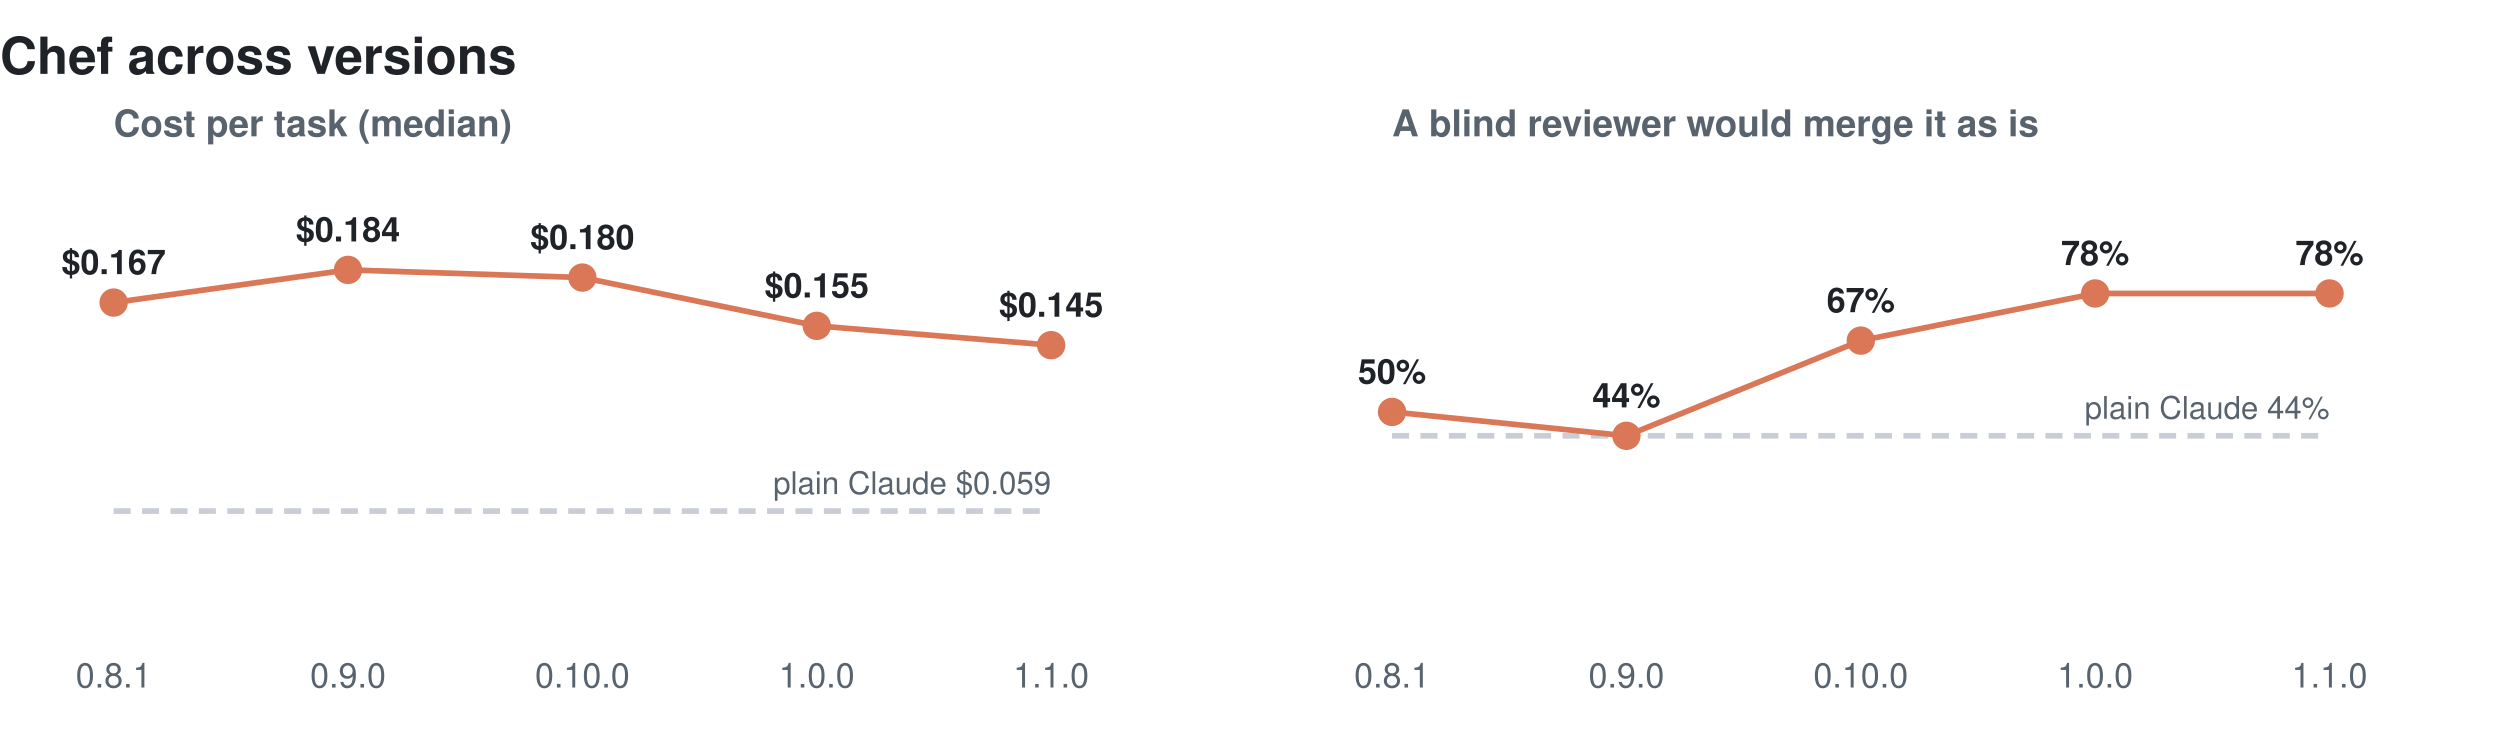
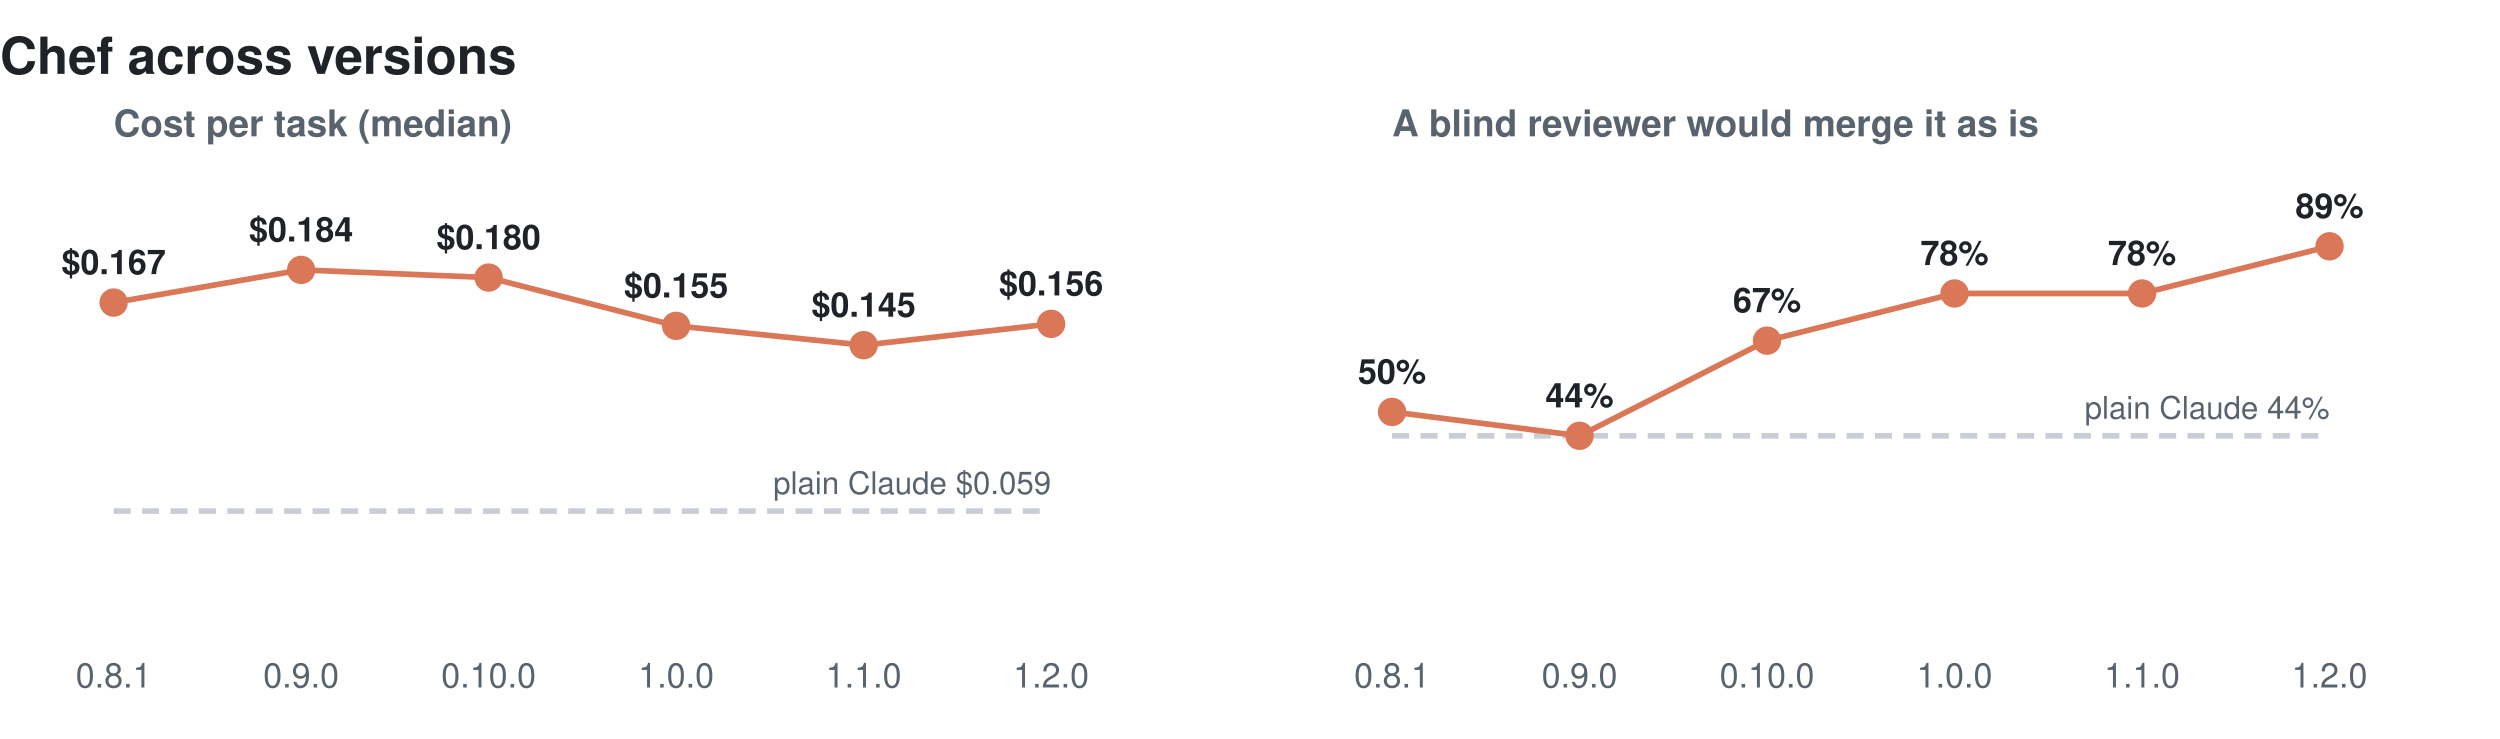
- <svg xmlns="http://www.w3.org/2000/svg" width="880" height="260" viewBox="0 0 880 260" role="img" aria-label="Chef by version, on python, docker, prometheus: 0.8.1 $0.167 per task, 50% merged as is; 0.9.0 $0.184 per task, 44% merged as is; 0.10.0 $0.180 per task, 67% merged as is; 1.0.0 $0.155 per task, 78% merged as is; 1.1.0 $0.145 per task, 78% merged as is. Plain Claude: $0.059, 44%.">
+ <svg xmlns="http://www.w3.org/2000/svg" width="880" height="260" viewBox="0 0 880 260" role="img" aria-label="Chef by version, on python, docker, prometheus: 0.8.1 $0.167 per task, 50% merged as is; 0.9.0 $0.184 per task, 44% merged as is; 0.10.0 $0.180 per task, 67% merged as is; 1.0.0 $0.155 per task, 78% merged as is; 1.1.0 $0.145 per task, 78% merged as is; 1.2.0 $0.156 per task, 89% merged as is. Plain Claude: $0.059, 44%.">
  <text x="0.0" y="26.0" fill="#1F2328" font-family="-apple-system, BlinkMacSystemFont, 'Segoe UI', Helvetica, Arial, sans-serif" font-size="18" font-weight="600" text-anchor="start">Chef across versions</text>
  <text x="40.0" y="48.0" fill="#59636E" font-family="-apple-system, BlinkMacSystemFont, 'Segoe UI', Helvetica, Arial, sans-serif" font-size="13" font-weight="600" text-anchor="start">Cost per task (median)</text>
  <line x1="40.0" y1="179.9" x2="370.0" y2="179.9" stroke="#C9CED6" stroke-width="2" stroke-dasharray="6 4" />
  <text x="370.0" y="173.9" fill="#59636E" font-family="-apple-system, BlinkMacSystemFont, 'Segoe UI', Helvetica, Arial, sans-serif" font-size="11" font-weight="400" text-anchor="end">plain Claude $0.059</text>
-   <polyline points="40.0,106.5 122.5,95.0 205.0,97.7 287.5,114.7 370.0,121.5" fill="none" stroke="#D97757" stroke-width="2" />
+   <polyline points="40.0,106.5 106.0,95.0 172.0,97.7 238.0,114.7 304.0,121.5 370.0,114.0" fill="none" stroke="#D97757" stroke-width="2" />
  <circle cx="40.0" cy="106.5" r="5" fill="#D97757" />
  <text x="40.0" y="96.5" fill="#1F2328" font-family="-apple-system, BlinkMacSystemFont, 'Segoe UI', Helvetica, Arial, sans-serif" font-size="12" font-weight="600" text-anchor="middle">$0.167</text>
  <text x="40.0" y="242.0" fill="#59636E" font-family="-apple-system, BlinkMacSystemFont, 'Segoe UI', Helvetica, Arial, sans-serif" font-size="12" font-weight="400" text-anchor="middle">0.8.1</text>
-   <circle cx="122.5" cy="95.0" r="5" fill="#D97757" />
-   <text x="122.5" y="85.0" fill="#1F2328" font-family="-apple-system, BlinkMacSystemFont, 'Segoe UI', Helvetica, Arial, sans-serif" font-size="12" font-weight="600" text-anchor="middle">$0.184</text>
-   <text x="122.5" y="242.0" fill="#59636E" font-family="-apple-system, BlinkMacSystemFont, 'Segoe UI', Helvetica, Arial, sans-serif" font-size="12" font-weight="400" text-anchor="middle">0.9.0</text>
-   <circle cx="205.0" cy="97.7" r="5" fill="#D97757" />
-   <text x="205.0" y="87.7" fill="#1F2328" font-family="-apple-system, BlinkMacSystemFont, 'Segoe UI', Helvetica, Arial, sans-serif" font-size="12" font-weight="600" text-anchor="middle">$0.180</text>
-   <text x="205.0" y="242.0" fill="#59636E" font-family="-apple-system, BlinkMacSystemFont, 'Segoe UI', Helvetica, Arial, sans-serif" font-size="12" font-weight="400" text-anchor="middle">0.10.0</text>
-   <circle cx="287.5" cy="114.7" r="5" fill="#D97757" />
-   <text x="287.5" y="104.7" fill="#1F2328" font-family="-apple-system, BlinkMacSystemFont, 'Segoe UI', Helvetica, Arial, sans-serif" font-size="12" font-weight="600" text-anchor="middle">$0.155</text>
-   <text x="287.5" y="242.0" fill="#59636E" font-family="-apple-system, BlinkMacSystemFont, 'Segoe UI', Helvetica, Arial, sans-serif" font-size="12" font-weight="400" text-anchor="middle">1.0.0</text>
-   <circle cx="370.0" cy="121.5" r="5" fill="#D97757" />
-   <text x="370.0" y="111.5" fill="#1F2328" font-family="-apple-system, BlinkMacSystemFont, 'Segoe UI', Helvetica, Arial, sans-serif" font-size="12" font-weight="600" text-anchor="middle">$0.145</text>
-   <text x="370.0" y="242.0" fill="#59636E" font-family="-apple-system, BlinkMacSystemFont, 'Segoe UI', Helvetica, Arial, sans-serif" font-size="12" font-weight="400" text-anchor="middle">1.1.0</text>
+   <circle cx="106.0" cy="95.0" r="5" fill="#D97757" />
+   <text x="106.0" y="85.0" fill="#1F2328" font-family="-apple-system, BlinkMacSystemFont, 'Segoe UI', Helvetica, Arial, sans-serif" font-size="12" font-weight="600" text-anchor="middle">$0.184</text>
+   <text x="106.0" y="242.0" fill="#59636E" font-family="-apple-system, BlinkMacSystemFont, 'Segoe UI', Helvetica, Arial, sans-serif" font-size="12" font-weight="400" text-anchor="middle">0.9.0</text>
+   <circle cx="172.0" cy="97.7" r="5" fill="#D97757" />
+   <text x="172.0" y="87.7" fill="#1F2328" font-family="-apple-system, BlinkMacSystemFont, 'Segoe UI', Helvetica, Arial, sans-serif" font-size="12" font-weight="600" text-anchor="middle">$0.180</text>
+   <text x="172.0" y="242.0" fill="#59636E" font-family="-apple-system, BlinkMacSystemFont, 'Segoe UI', Helvetica, Arial, sans-serif" font-size="12" font-weight="400" text-anchor="middle">0.10.0</text>
+   <circle cx="238.0" cy="114.7" r="5" fill="#D97757" />
+   <text x="238.0" y="104.7" fill="#1F2328" font-family="-apple-system, BlinkMacSystemFont, 'Segoe UI', Helvetica, Arial, sans-serif" font-size="12" font-weight="600" text-anchor="middle">$0.155</text>
+   <text x="238.0" y="242.0" fill="#59636E" font-family="-apple-system, BlinkMacSystemFont, 'Segoe UI', Helvetica, Arial, sans-serif" font-size="12" font-weight="400" text-anchor="middle">1.0.0</text>
+   <circle cx="304.0" cy="121.5" r="5" fill="#D97757" />
+   <text x="304.0" y="111.5" fill="#1F2328" font-family="-apple-system, BlinkMacSystemFont, 'Segoe UI', Helvetica, Arial, sans-serif" font-size="12" font-weight="600" text-anchor="middle">$0.145</text>
+   <text x="304.0" y="242.0" fill="#59636E" font-family="-apple-system, BlinkMacSystemFont, 'Segoe UI', Helvetica, Arial, sans-serif" font-size="12" font-weight="400" text-anchor="middle">1.1.0</text>
+   <circle cx="370.0" cy="114.0" r="5" fill="#D97757" />
+   <text x="370.0" y="104.0" fill="#1F2328" font-family="-apple-system, BlinkMacSystemFont, 'Segoe UI', Helvetica, Arial, sans-serif" font-size="12" font-weight="600" text-anchor="middle">$0.156</text>
+   <text x="370.0" y="242.0" fill="#59636E" font-family="-apple-system, BlinkMacSystemFont, 'Segoe UI', Helvetica, Arial, sans-serif" font-size="12" font-weight="400" text-anchor="middle">1.2.0</text>
  <text x="490.0" y="48.0" fill="#59636E" font-family="-apple-system, BlinkMacSystemFont, 'Segoe UI', Helvetica, Arial, sans-serif" font-size="13" font-weight="600" text-anchor="start">A blind reviewer would merge it as is</text>
  <line x1="490.0" y1="153.4" x2="820.0" y2="153.4" stroke="#C9CED6" stroke-width="2" stroke-dasharray="6 4" />
  <text x="820.0" y="147.4" fill="#59636E" font-family="-apple-system, BlinkMacSystemFont, 'Segoe UI', Helvetica, Arial, sans-serif" font-size="11" font-weight="400" text-anchor="end">plain Claude 44%</text>
-   <polyline points="490.0,145.0 572.5,153.4 655.0,119.9 737.5,103.3 820.0,103.3" fill="none" stroke="#D97757" stroke-width="2" />
+   <polyline points="490.0,145.0 556.0,153.4 622.0,119.9 688.0,103.3 754.0,103.3 820.0,86.7" fill="none" stroke="#D97757" stroke-width="2" />
  <circle cx="490.0" cy="145.0" r="5" fill="#D97757" />
  <text x="490.0" y="135.0" fill="#1F2328" font-family="-apple-system, BlinkMacSystemFont, 'Segoe UI', Helvetica, Arial, sans-serif" font-size="12" font-weight="600" text-anchor="middle">50%</text>
  <text x="490.0" y="242.0" fill="#59636E" font-family="-apple-system, BlinkMacSystemFont, 'Segoe UI', Helvetica, Arial, sans-serif" font-size="12" font-weight="400" text-anchor="middle">0.8.1</text>
-   <circle cx="572.5" cy="153.4" r="5" fill="#D97757" />
-   <text x="572.5" y="143.4" fill="#1F2328" font-family="-apple-system, BlinkMacSystemFont, 'Segoe UI', Helvetica, Arial, sans-serif" font-size="12" font-weight="600" text-anchor="middle">44%</text>
-   <text x="572.5" y="242.0" fill="#59636E" font-family="-apple-system, BlinkMacSystemFont, 'Segoe UI', Helvetica, Arial, sans-serif" font-size="12" font-weight="400" text-anchor="middle">0.9.0</text>
-   <circle cx="655.0" cy="119.9" r="5" fill="#D97757" />
-   <text x="655.0" y="109.9" fill="#1F2328" font-family="-apple-system, BlinkMacSystemFont, 'Segoe UI', Helvetica, Arial, sans-serif" font-size="12" font-weight="600" text-anchor="middle">67%</text>
-   <text x="655.0" y="242.0" fill="#59636E" font-family="-apple-system, BlinkMacSystemFont, 'Segoe UI', Helvetica, Arial, sans-serif" font-size="12" font-weight="400" text-anchor="middle">0.10.0</text>
-   <circle cx="737.5" cy="103.3" r="5" fill="#D97757" />
-   <text x="737.5" y="93.3" fill="#1F2328" font-family="-apple-system, BlinkMacSystemFont, 'Segoe UI', Helvetica, Arial, sans-serif" font-size="12" font-weight="600" text-anchor="middle">78%</text>
-   <text x="737.5" y="242.0" fill="#59636E" font-family="-apple-system, BlinkMacSystemFont, 'Segoe UI', Helvetica, Arial, sans-serif" font-size="12" font-weight="400" text-anchor="middle">1.0.0</text>
-   <circle cx="820.0" cy="103.3" r="5" fill="#D97757" />
-   <text x="820.0" y="93.3" fill="#1F2328" font-family="-apple-system, BlinkMacSystemFont, 'Segoe UI', Helvetica, Arial, sans-serif" font-size="12" font-weight="600" text-anchor="middle">78%</text>
-   <text x="820.0" y="242.0" fill="#59636E" font-family="-apple-system, BlinkMacSystemFont, 'Segoe UI', Helvetica, Arial, sans-serif" font-size="12" font-weight="400" text-anchor="middle">1.1.0</text>
+   <circle cx="556.0" cy="153.4" r="5" fill="#D97757" />
+   <text x="556.0" y="143.4" fill="#1F2328" font-family="-apple-system, BlinkMacSystemFont, 'Segoe UI', Helvetica, Arial, sans-serif" font-size="12" font-weight="600" text-anchor="middle">44%</text>
+   <text x="556.0" y="242.0" fill="#59636E" font-family="-apple-system, BlinkMacSystemFont, 'Segoe UI', Helvetica, Arial, sans-serif" font-size="12" font-weight="400" text-anchor="middle">0.9.0</text>
+   <circle cx="622.0" cy="119.9" r="5" fill="#D97757" />
+   <text x="622.0" y="109.9" fill="#1F2328" font-family="-apple-system, BlinkMacSystemFont, 'Segoe UI', Helvetica, Arial, sans-serif" font-size="12" font-weight="600" text-anchor="middle">67%</text>
+   <text x="622.0" y="242.0" fill="#59636E" font-family="-apple-system, BlinkMacSystemFont, 'Segoe UI', Helvetica, Arial, sans-serif" font-size="12" font-weight="400" text-anchor="middle">0.10.0</text>
+   <circle cx="688.0" cy="103.3" r="5" fill="#D97757" />
+   <text x="688.0" y="93.3" fill="#1F2328" font-family="-apple-system, BlinkMacSystemFont, 'Segoe UI', Helvetica, Arial, sans-serif" font-size="12" font-weight="600" text-anchor="middle">78%</text>
+   <text x="688.0" y="242.0" fill="#59636E" font-family="-apple-system, BlinkMacSystemFont, 'Segoe UI', Helvetica, Arial, sans-serif" font-size="12" font-weight="400" text-anchor="middle">1.0.0</text>
+   <circle cx="754.0" cy="103.3" r="5" fill="#D97757" />
+   <text x="754.0" y="93.3" fill="#1F2328" font-family="-apple-system, BlinkMacSystemFont, 'Segoe UI', Helvetica, Arial, sans-serif" font-size="12" font-weight="600" text-anchor="middle">78%</text>
+   <text x="754.0" y="242.0" fill="#59636E" font-family="-apple-system, BlinkMacSystemFont, 'Segoe UI', Helvetica, Arial, sans-serif" font-size="12" font-weight="400" text-anchor="middle">1.1.0</text>
+   <circle cx="820.0" cy="86.7" r="5" fill="#D97757" />
+   <text x="820.0" y="76.7" fill="#1F2328" font-family="-apple-system, BlinkMacSystemFont, 'Segoe UI', Helvetica, Arial, sans-serif" font-size="12" font-weight="600" text-anchor="middle">89%</text>
+   <text x="820.0" y="242.0" fill="#59636E" font-family="-apple-system, BlinkMacSystemFont, 'Segoe UI', Helvetica, Arial, sans-serif" font-size="12" font-weight="400" text-anchor="middle">1.2.0</text>
</svg>
